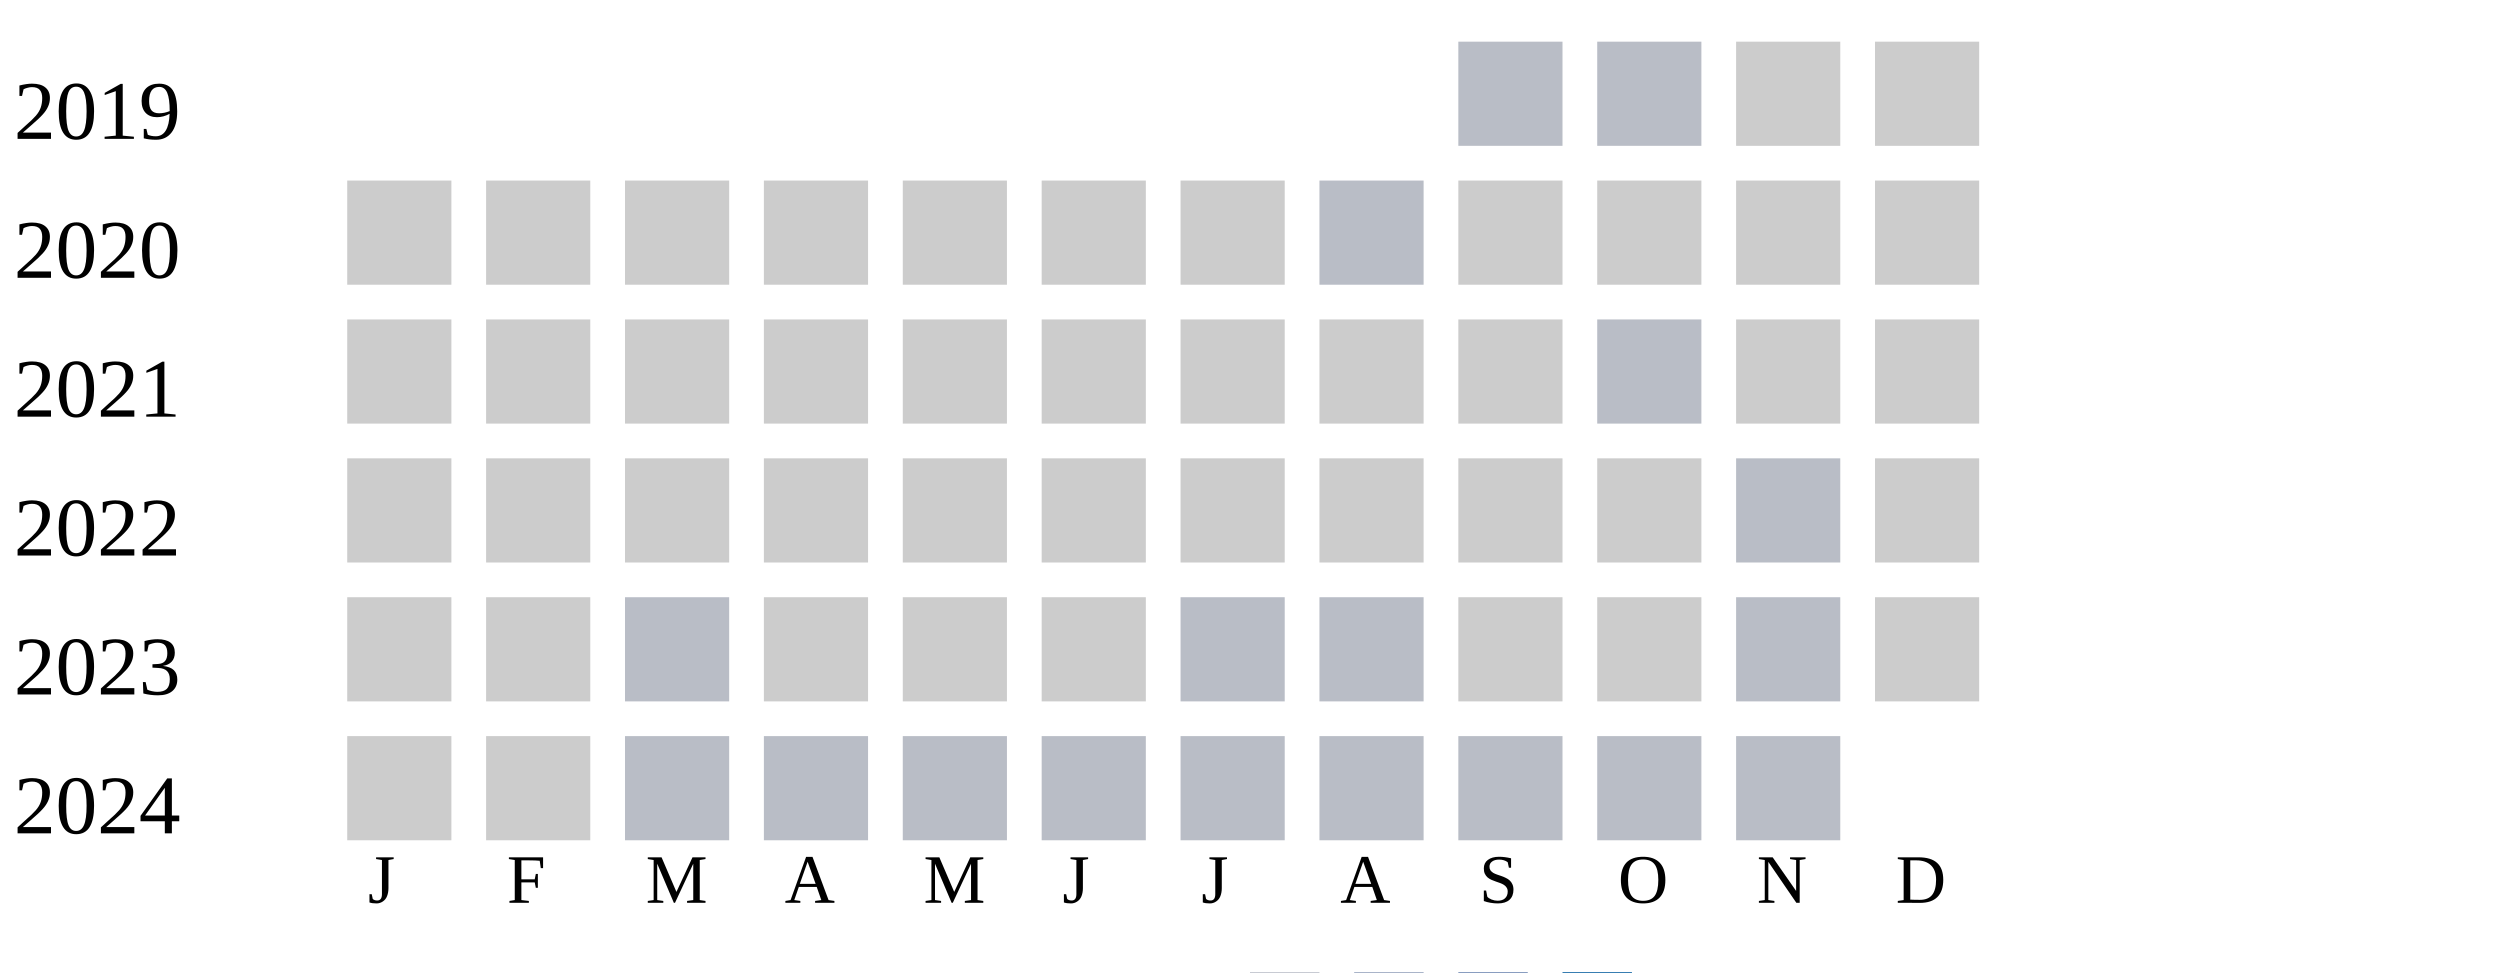
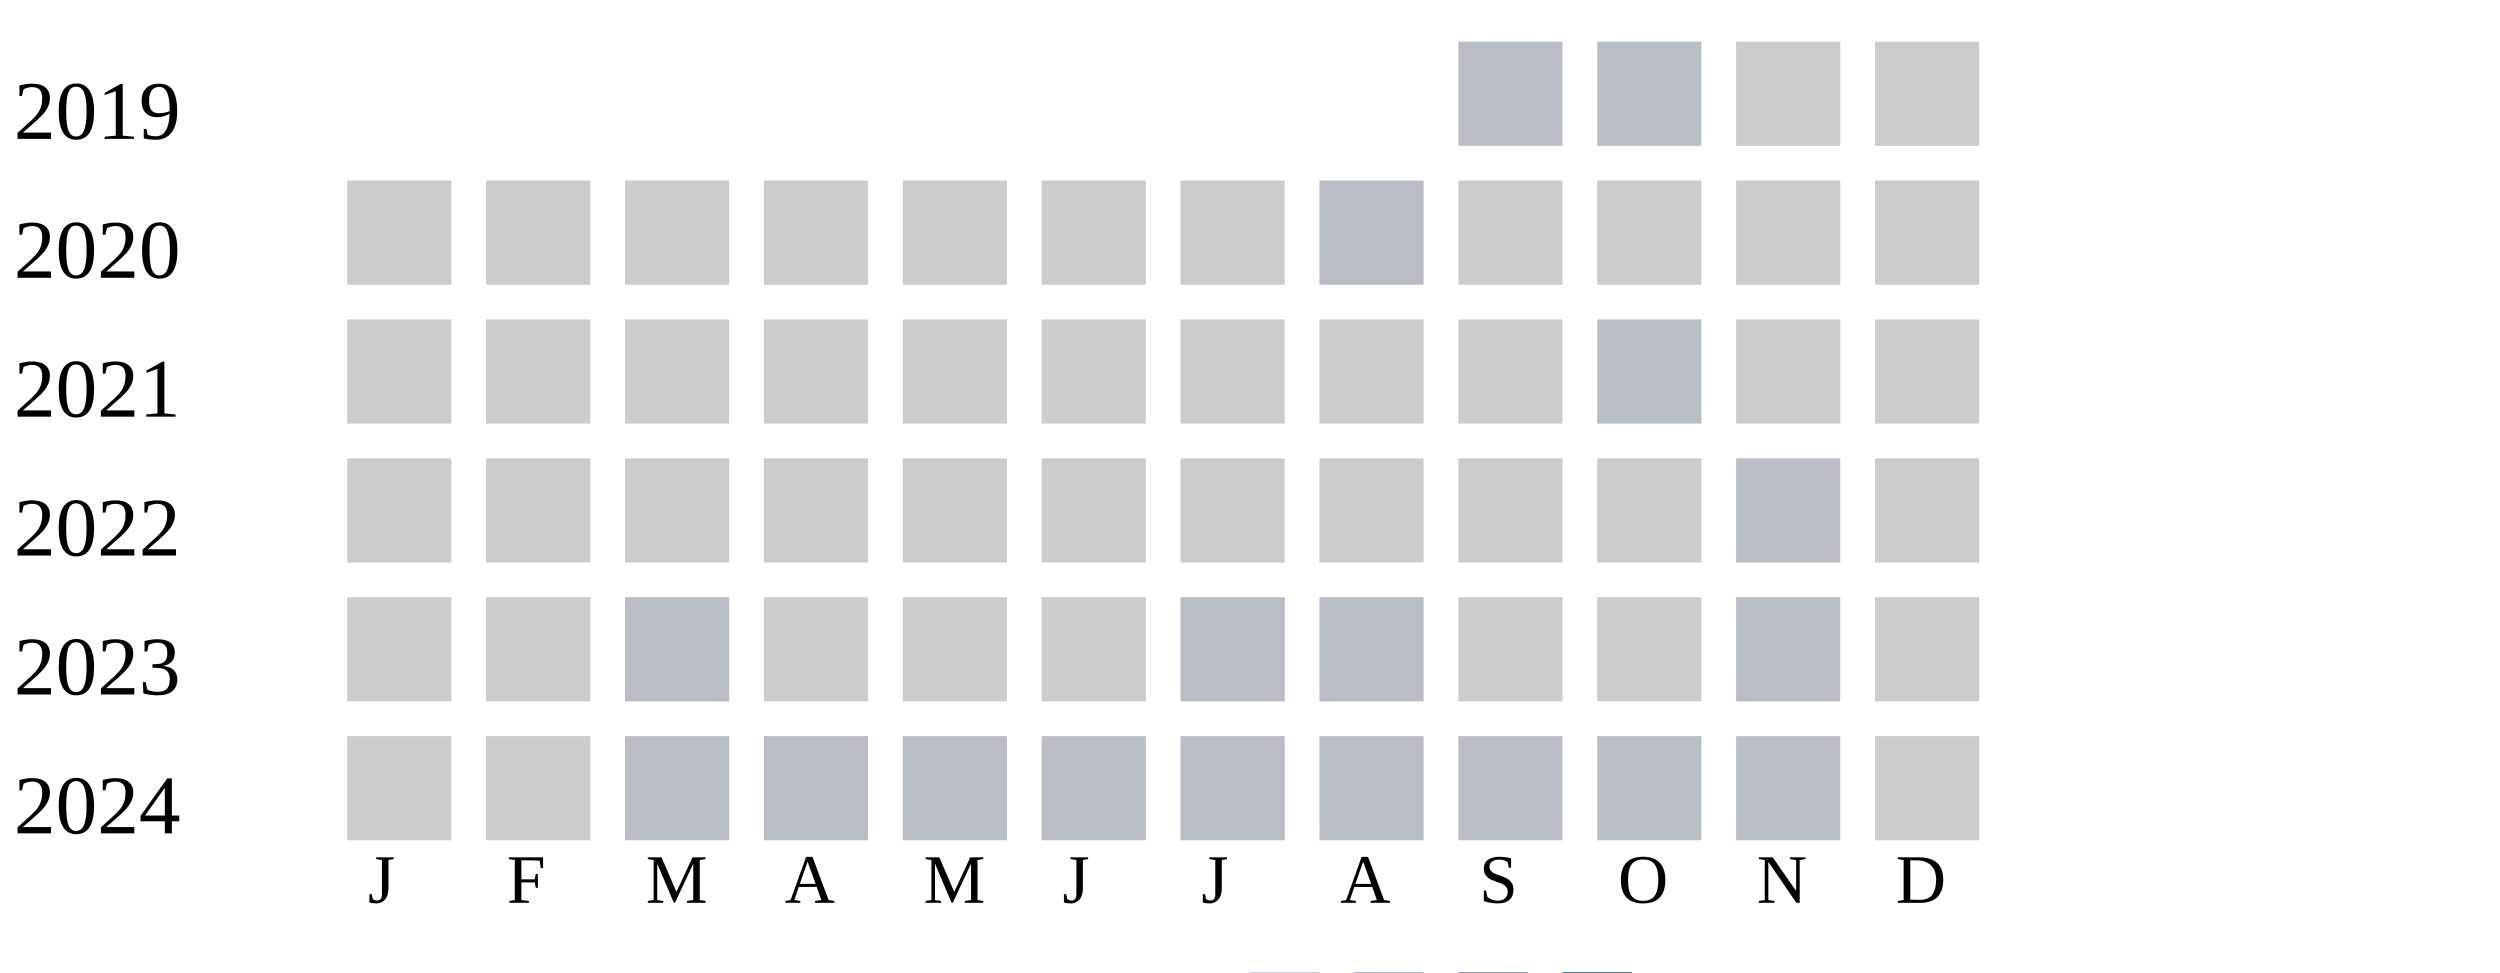
<svg xmlns="http://www.w3.org/2000/svg" width="360" height="140">
  <g transform="translate(0 0)">
    <text x="2" y="20">2019</text>
    <rect x="210" y="6" width="15" height="15" fill="#b9bdc6" />
    <rect x="230" y="6" width="15" height="15" fill="#b9bdc6" />
    <rect x="250" y="6" width="15" height="15" fill="#cccccc" />
    <rect x="270" y="6" width="15" height="15" fill="#cccccc" />
  </g>
  <g transform="translate(0 20)">
    <text x="2" y="20">2020</text>
    <rect x="50" y="6" width="15" height="15" fill="#cccccc" />
    <rect x="70" y="6" width="15" height="15" fill="#cccccc" />
    <rect x="90" y="6" width="15" height="15" fill="#cccccc" />
    <rect x="110" y="6" width="15" height="15" fill="#cccccc" />
    <rect x="130" y="6" width="15" height="15" fill="#cccccc" />
    <rect x="150" y="6" width="15" height="15" fill="#cccccc" />
    <rect x="170" y="6" width="15" height="15" fill="#cccccc" />
    <rect x="190" y="6" width="15" height="15" fill="#b9bdc6" />
    <rect x="210" y="6" width="15" height="15" fill="#cccccc" />
    <rect x="230" y="6" width="15" height="15" fill="#cccccc" />
    <rect x="250" y="6" width="15" height="15" fill="#cccccc" />
    <rect x="270" y="6" width="15" height="15" fill="#cccccc" />
  </g>
  <g transform="translate(0 40)">
    <text x="2" y="20">2021</text>
    <rect x="50" y="6" width="15" height="15" fill="#cccccc" />
    <rect x="70" y="6" width="15" height="15" fill="#cccccc" />
    <rect x="90" y="6" width="15" height="15" fill="#cccccc" />
    <rect x="110" y="6" width="15" height="15" fill="#cccccc" />
    <rect x="130" y="6" width="15" height="15" fill="#cccccc" />
    <rect x="150" y="6" width="15" height="15" fill="#cccccc" />
    <rect x="170" y="6" width="15" height="15" fill="#cccccc" />
    <rect x="190" y="6" width="15" height="15" fill="#cccccc" />
    <rect x="210" y="6" width="15" height="15" fill="#cccccc" />
    <rect x="230" y="6" width="15" height="15" fill="#b9bdc6" />
    <rect x="250" y="6" width="15" height="15" fill="#cccccc" />
    <rect x="270" y="6" width="15" height="15" fill="#cccccc" />
  </g>
  <g transform="translate(0 60)">
    <text x="2" y="20">2022</text>
    <rect x="50" y="6" width="15" height="15" fill="#cccccc" />
    <rect x="70" y="6" width="15" height="15" fill="#cccccc" />
    <rect x="90" y="6" width="15" height="15" fill="#cccccc" />
    <rect x="110" y="6" width="15" height="15" fill="#cccccc" />
    <rect x="130" y="6" width="15" height="15" fill="#cccccc" />
    <rect x="150" y="6" width="15" height="15" fill="#cccccc" />
    <rect x="170" y="6" width="15" height="15" fill="#cccccc" />
    <rect x="190" y="6" width="15" height="15" fill="#cccccc" />
    <rect x="210" y="6" width="15" height="15" fill="#cccccc" />
    <rect x="230" y="6" width="15" height="15" fill="#cccccc" />
    <rect x="250" y="6" width="15" height="15" fill="#b9bdc6" />
    <rect x="270" y="6" width="15" height="15" fill="#cccccc" />
  </g>
  <g transform="translate(0 80)">
    <text x="2" y="20">2023</text>
    <rect x="50" y="6" width="15" height="15" fill="#cccccc" />
    <rect x="70" y="6" width="15" height="15" fill="#cccccc" />
    <rect x="90" y="6" width="15" height="15" fill="#b9bdc6" />
    <rect x="110" y="6" width="15" height="15" fill="#cccccc" />
    <rect x="130" y="6" width="15" height="15" fill="#cccccc" />
    <rect x="150" y="6" width="15" height="15" fill="#cccccc" />
    <rect x="170" y="6" width="15" height="15" fill="#b9bdc6" />
    <rect x="190" y="6" width="15" height="15" fill="#b9bdc6" />
    <rect x="210" y="6" width="15" height="15" fill="#cccccc" />
    <rect x="230" y="6" width="15" height="15" fill="#cccccc" />
    <rect x="250" y="6" width="15" height="15" fill="#b9bdc6" />
    <rect x="270" y="6" width="15" height="15" fill="#cccccc" />
  </g>
  <g transform="translate(0 100)">
    <text x="2" y="20">2024</text>
    <rect x="50" y="6" width="15" height="15" fill="#cccccc" />
    <rect x="70" y="6" width="15" height="15" fill="#cccccc" />
    <rect x="90" y="6" width="15" height="15" fill="#b9bdc6" />
    <rect x="110" y="6" width="15" height="15" fill="#b9bdc6" />
    <rect x="130" y="6" width="15" height="15" fill="#b9bdc6" />
    <rect x="150" y="6" width="15" height="15" fill="#b9bdc6" />
    <rect x="170" y="6" width="15" height="15" fill="#b9bdc6" />
    <rect x="190" y="6" width="15" height="15" fill="#b9bdc6" />
    <rect x="210" y="6" width="15" height="15" fill="#b9bdc6" />
    <rect x="230" y="6" width="15" height="15" fill="#b9bdc6" />
    <rect x="250" y="6" width="15" height="15" fill="#b9bdc6" />
+     <rect x="270" y="6" width="15" height="15" fill="#cccccc" />
  </g>
  <text style="font-size: 10px; text-align: center" x="53" y="130">J</text>
  <text style="font-size: 10px; text-align: center" x="73" y="130">F</text>
  <text style="font-size: 10px; text-align: center" x="93" y="130">M</text>
  <text style="font-size: 10px; text-align: center" x="113" y="130">A</text>
  <text style="font-size: 10px; text-align: center" x="133" y="130">M</text>
  <text style="font-size: 10px; text-align: center" x="153" y="130">J</text>
  <text style="font-size: 10px; text-align: center" x="173" y="130">J</text>
  <text style="font-size: 10px; text-align: center" x="193" y="130">A</text>
  <text style="font-size: 10px; text-align: center" x="213" y="130">S</text>
  <text style="font-size: 10px; text-align: center" x="233" y="130">O</text>
  <text style="font-size: 10px; text-align: center" x="253" y="130">N</text>
  <text style="font-size: 10px; text-align: center" x="273" y="130">D</text>
  <text style="font-size: 10px;" x="155" y="149">Less</text>
  <rect fill="#b9bdc6" width="10" height="10" x="180" y="140" />
  <rect fill="#919fba" width="10" height="10" x="195" y="140" />
  <rect fill="#6882ae" width="10" height="10" x="210" y="140" />
  <rect fill="#005a9c" width="10" height="10" x="225" y="140" />
  <text x="240" y="149" style="font-size: 10px;">More</text>
</svg>
